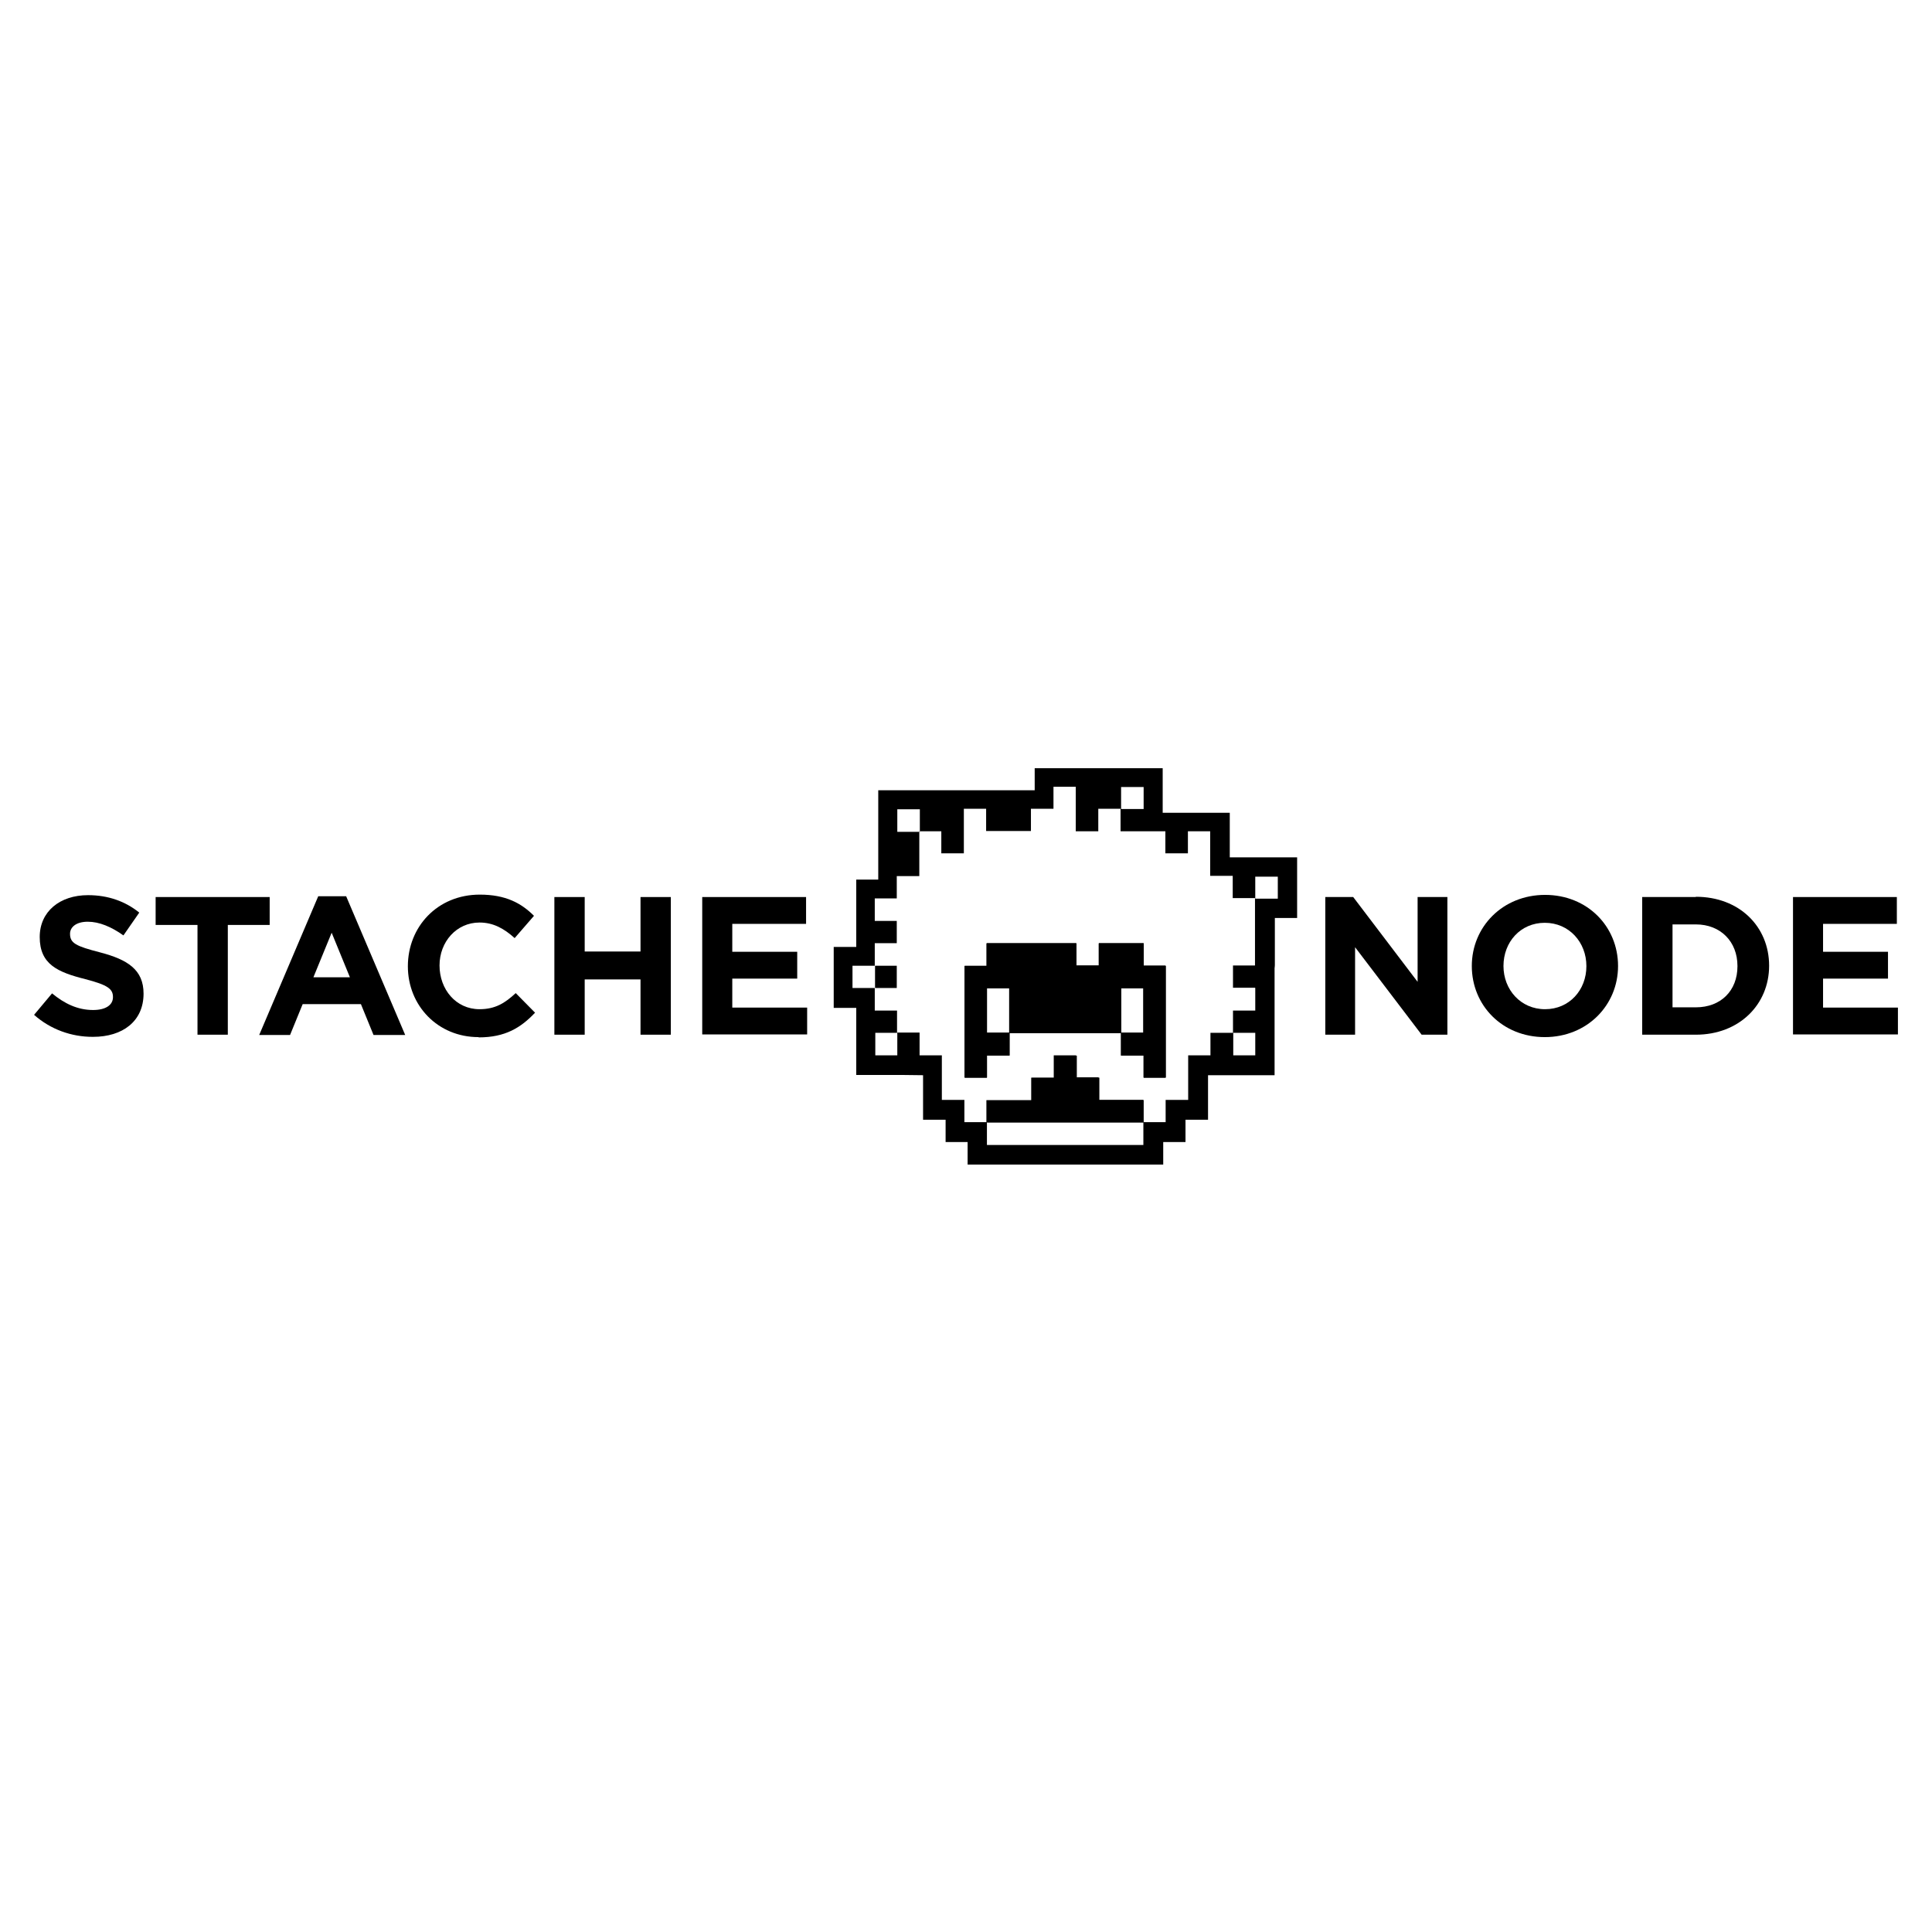
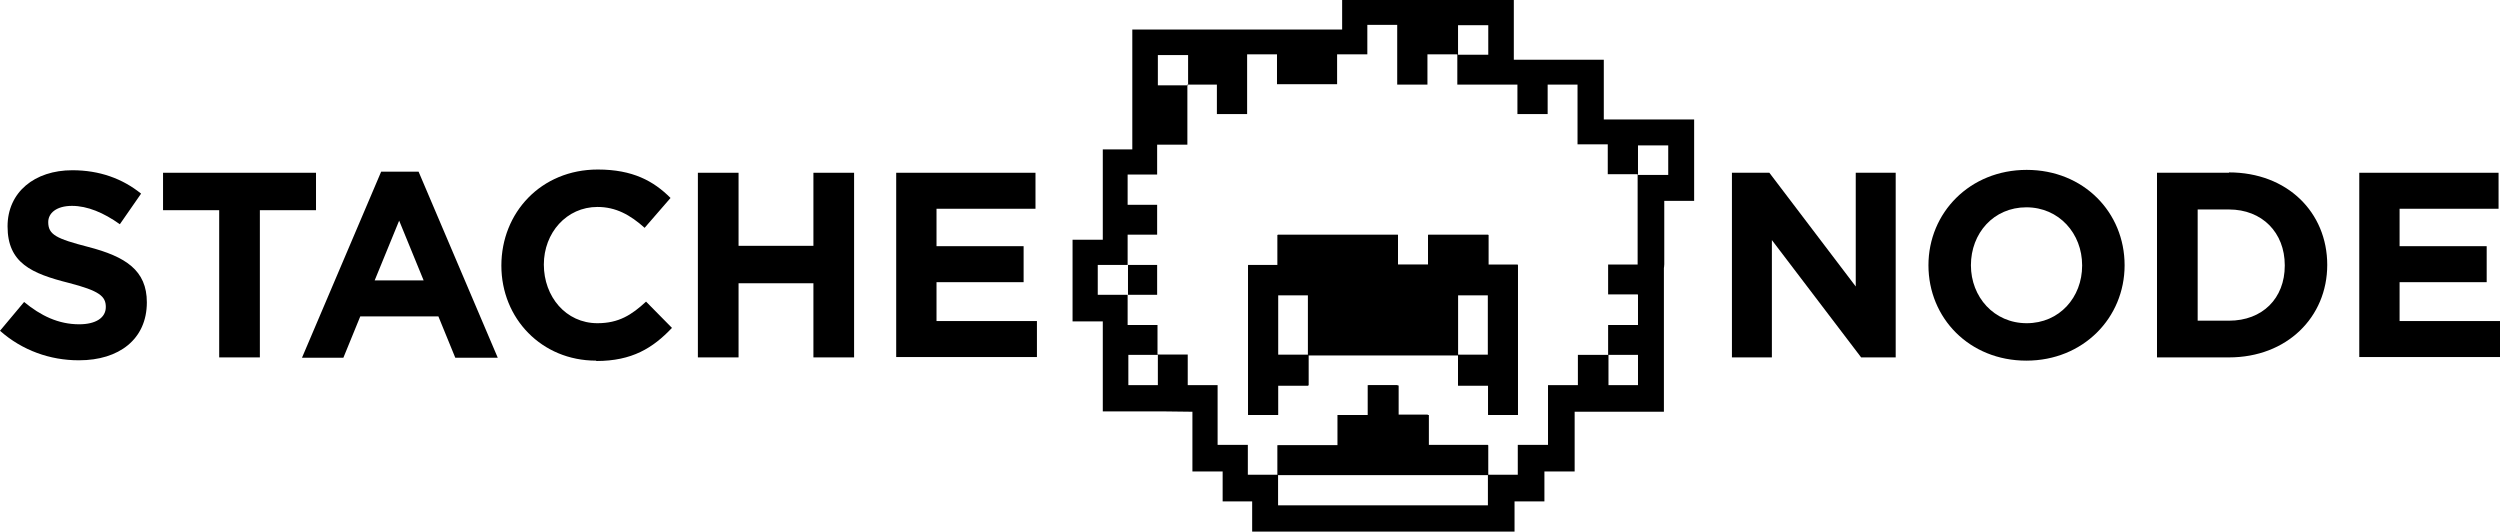
- <svg xmlns="http://www.w3.org/2000/svg" id="Layer_1" version="1.1" viewBox="0 0 72 72">
+ <svg xmlns="http://www.w3.org/2000/svg" id="Layer_1" version="1.1" viewBox="1.27 28.63 69.46 14.77">
  <path d="M42.62,35.99h0s0-.83,0-.83h-1.67v.83h-.84v-.83h-3.34s0,0,0,0v.84h-.82s0,0,0,0v4.16h.83s0,0,0,0v-.82h.84s0,0,0,0v-.84c.29,0,.57,0,.86,0h0c.29,0,.57,0,.86,0,.37,0,.75,0,1.12,0,.44,0,.88,0,1.32,0v.84h.84v.82h.82s0,0,0,0v-4.16h-.82ZM42.61,36.83v1.66h-.83v-1.66h.83ZM37.61,36.83v1.66h-.83v-1.66h.83Z" />
  <g>
    <path d="M3.45,38.64c-.78,0-1.56-.27-2.18-.82l.67-.8c.46.38.95.62,1.53.62.46,0,.74-.18.74-.48h0c0-.3-.18-.45-1.03-.67-1.03-.26-1.7-.55-1.7-1.57h0c0-.95.75-1.56,1.8-1.56.75,0,1.39.23,1.91.65l-.59.85c-.45-.32-.9-.51-1.33-.51s-.66.2-.66.45h0c0,.35.22.46,1.11.69,1.04.27,1.63.65,1.63,1.54h0c0,1.03-.78,1.61-1.88,1.61h0Z" />
    <path d="M8.49,34.47v4.09h-1.13v-4.09h-1.56v-1.04h4.25v1.04h-1.56Z" />
    <path d="M12.9,33.4h-1.04l-2.2,5.17h1.15l.47-1.15h2.17l.47,1.15h1.18l-2.2-5.17ZM11.68,36.42l.68-1.66.68,1.66h-1.36Z" />
    <path d="M17.83,38.65c-1.51,0-2.63-1.17-2.63-2.64h0c0-1.47,1.1-2.67,2.68-2.67.97,0,1.55.32,2.02.79l-.72.83c-.4-.36-.8-.58-1.31-.58-.86,0-1.49.72-1.49,1.6h0c0,.89.61,1.63,1.49,1.63.59,0,.95-.23,1.35-.6l.72.73c-.53.56-1.11.92-2.1.92h0Z" />
    <path d="M23.87,38.56v-2.06h-2.08v2.06h-1.13v-5.13h1.13v2.03h2.08v-2.03h1.13v5.13h-1.13Z" />
    <path d="M26.17,38.56v-5.13h3.87v1h-2.75v1.04h2.42v1h-2.42v1.08h2.79v1h-3.91Z" />
    <path d="M52.98,38.56l-2.48-3.26v3.26h-1.11v-5.13h1.04l2.4,3.16v-3.16h1.11v5.13h-.96Z" />
    <path d="M57.58,33.35c-1.58,0-2.73,1.19-2.73,2.65h0c0,1.47,1.14,2.65,2.72,2.65s2.73-1.19,2.73-2.65h0c0-1.47-1.14-2.65-2.72-2.65ZM59.12,36.01c0,.88-.63,1.6-1.54,1.6s-1.55-.73-1.55-1.61h0c0-.89.63-1.61,1.54-1.61s1.55.73,1.55,1.61h0Z" />
    <path d="M63.2,33.43h-2v5.13h2c1.61,0,2.73-1.12,2.73-2.57h0c0-1.46-1.11-2.57-2.73-2.57ZM64.75,36.01c0,.91-.62,1.53-1.55,1.53h-.87v-3.09h.87c.92,0,1.55.64,1.55,1.55h0Z" />
    <path d="M66.82,38.56v-5.13h3.87v1h-2.75v1.04h2.42v1h-2.42v1.08h2.79v1h-3.91Z" />
    <path d="M42.62,35.99h0s0-.83,0-.83h-1.67v.83h-.84v-.83h-3.34s0,0,0,0v.84h-.82s0,0,0,0v4.16h.83s0,0,0,0v-.82h.84s0,0,0,0v-.84c.29,0,.57,0,.86,0h0c.29,0,.57,0,.86,0,.37,0,.75,0,1.12,0,.44,0,.88,0,1.32,0v.84h.84v.82h.82s0,0,0,0v-4.16h-.82ZM42.61,36.83v1.66h-.83v-1.66h.83ZM37.61,36.83v1.66h-.83v-1.66h.83Z" />
    <path d="M48.34,31.95h-1.67s-.84,0-.84,0v-1.66h-1.67s-.83,0-.83,0v-1.66h-2.5s-2.27,0-2.27,0v.82h-.84s-4.99,0-4.99,0v2.5s0,.83,0,.83h-.82v1.67h0v.84h-.84s0,1.55,0,1.55v.72s.84,0,.84,0v.84h0v1.66h1.66s.83.01.83.01v1.66h.84v.83h.82v.04h0s0,.8,0,.8h0s7.29,0,7.29,0h0s0-.84,0-.84h.83v-.83h.84v-1.66h.22s2.26,0,2.26,0h0s0-.01,0-.01v-1.67s0,0,0,0v-2.28h0v-.03s.01-.07.01-.11v-1.76h.83v-2.26h0ZM41.78,29.33h.84v.82h-.84v-.82ZM33.44,30.16h.84v.84h-.84v-.84ZM31.77,36.82v-.83c.28,0,.56,0,.84,0v.83c-.28,0-.56,0-.84,0ZM33.44,39.33h-.82v-.84h.82v.84ZM42.62,42.67h-5.84c0-.28,0-.56,0-.84.03,0,.06,0,.08,0h4.81c.31,0,.63,0,.94,0,0,.28,0,.56,0,.84ZM46.78,39.33h-.82v-.84h.82v.84ZM46.78,36.82v.84h-.83v.83h-.84v.84h-.83v1.66h-.84v.83h-.83v-.83h-1.67v-.84h-.84v-.82h-.83v.83h-.84v.84h-1.67v.82h-.82v-.83h-.84v-1.66h-.83v-.85h-.84v-.82h-.83v-.84h.82v-.83h-.82v-.84h.82v-.83h-.82v-.84h.82v-.83h.84v-1.67h.82v.82h.84v-1.66h.83v.83h1.67v-.83h.84v-.82h.83v1.66h.84v-.84h.83v.84h1.67v.82h.84v-.82h.83v1.66h.84v.83h.83c0,.83,0,1.65,0,2.48,0,0,0,.01,0,.03h-.82v.83h.82ZM47.62,33.49h-.84v-.82h.84v.82Z" />
    <path d="M42.62,41.83h0c-.31,0-.63,0-.94,0h-4.81s-.06,0-.08,0h0s.06,0,.08,0h4.81c.31,0,.63,0,.94,0Z" />
    <polygon points="45.95 38.49 45.95 38.49 45.95 38.49 45.95 38.49" />
    <polygon points="33.44 38.49 33.44 38.49 33.44 38.49 33.44 38.49 33.44 38.49 33.44 38.49" />
    <path d="M35.95,36h0s.82,0,.82,0h0s-.82,0-.82,0ZM36.78,39.33v.82h0v-.82h0ZM37.62,38.49v.84h0v-.84h0ZM36.77,35.16h0s3.34,0,3.34,0h0s-3.34,0-3.34,0ZM42.62,35.99h0s.82,0,.82,0v4.16h0v-4.16h-.82Z" />
    <path d="M41.78,30.15h0s0,0,0,0h0Z" />
    <polygon points="34.28 30.99 34.28 31 34.28 31 34.28 30.99" />
    <path d="M46.78,33.49h0s0,0,0,0h0Z" />
    <path d="M34.28,30.99h0s0,0,0,0Z" />
    <path d="M41.78,30.16h0s0,0,0,0h0Z" />
    <path d="M46.78,33.49h0s0,0,0,0h0Z" />
    <polygon points="45.95 38.49 45.95 38.49 45.95 38.49 45.95 38.49" />
    <polygon points="33.44 38.49 33.44 38.49 33.44 38.49 33.44 38.49 33.44 38.49 33.44 38.49 33.44 38.49" />
    <path d="M36.77,41.83h0s0,0,0,0Z" />
    <path d="M42.62,41v.83h0s0,0,0,0c-.31,0-.63,0-.94,0h-4.81s-.06,0-.08,0h0s0,0,0,0v-.82h1.67v-.84h.84v-.83h.83v.82h.84v.84h1.67Z" />
    <path d="M42.62,41.83h0,0s0,0,0,0Z" />
    <path d="M36.77,41.83h0s0,0,0,0h0s0,0,0,0Z" />
    <path d="M42.62,41.83h0s0,0,0,0h0Z" />
    <path d="M36.78,41.83h0s0,0,0,0h0Z" />
    <path d="M36.78,41.83h0s0,0,0,0Z" />
    <path d="M42.62,41.83h0s0,0,0,0Z" />
    <path d="M32.61,36.82h0s0,0,0,0h0Z" />
    <polygon points="32.61 36.82 32.61 36.83 32.61 36.83 32.61 36.82" />
    <path d="M32.61,36h0s0,0,0,0h0Z" />
    <path d="M32.61,36h0,0s0,0,0,0Z" />
    <path d="M37.61,38.49h0s0,0,0,0Z" />
    <path d="M43.44,35.99v4.16h-.82v-.82h-.84v-.84h0s.84,0,.84,0v-1.66h-.84v1.66h0s0,0,0,0c-.44,0-.88,0-1.32,0-.37,0-.75,0-1.12,0-.29,0-.57,0-.86,0h0c-.29,0-.57,0-.86,0h0s0,0,0,0v-1.66h-.84v1.66h.84s0,0,0,0v.84h-.84v.82h-.83v-4.16h.82v-.84h3.34v.83h.84v-.83h1.67v.83h0s.82,0,.82,0Z" />
    <path d="M41.78,38.49h0s0,0,0,0h0Z" />
    <path d="M40.46,38.49c-.37,0-.75,0-1.12,0,.37,0,.75,0,1.12,0Z" />
    <polygon points="37.61 38.49 37.61 38.49 36.78 38.49 36.78 36.83 36.78 36.83 36.78 38.49 37.61 38.49" />
    <path d="M37.61,38.49h0s0,0,0,0h0Z" />
    <polygon points="42.61 38.49 42.61 38.49 41.78 38.49 41.78 38.49 41.78 36.83 41.78 36.83 41.78 38.49 42.61 38.49" />
    <path d="M41.78,38.49h0,0s0,0,0,0Z" />
  </g>
</svg>
